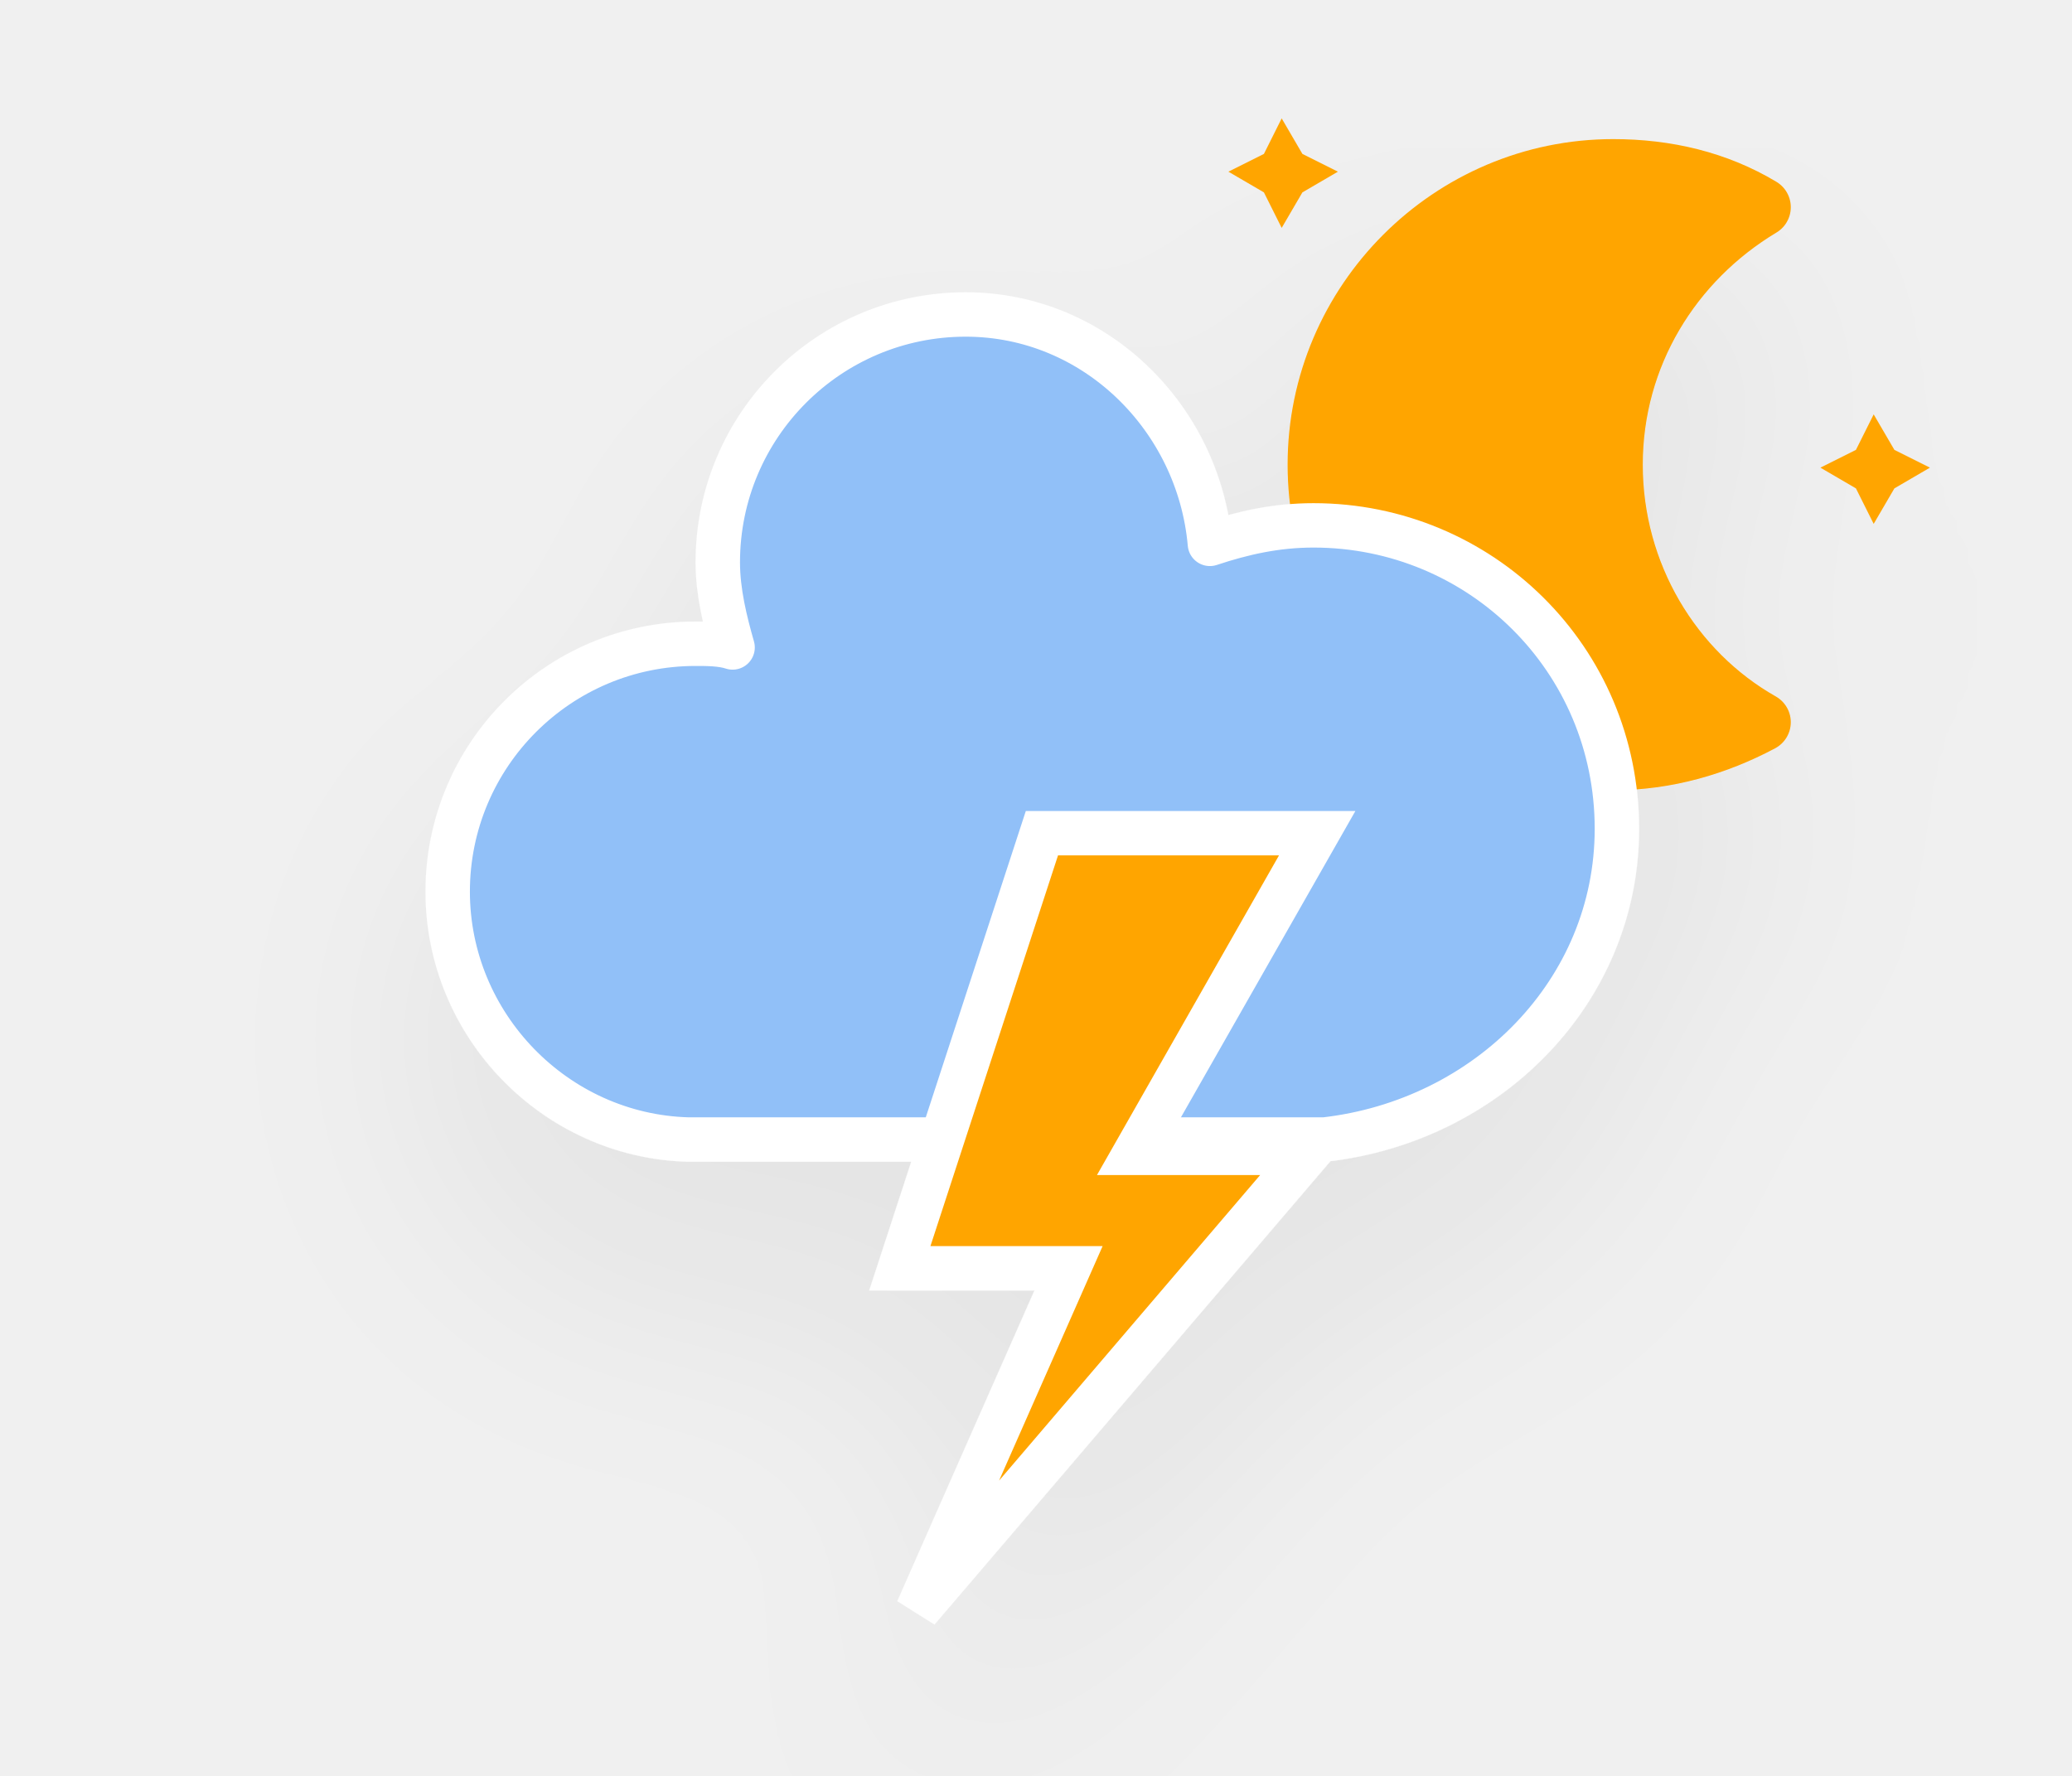
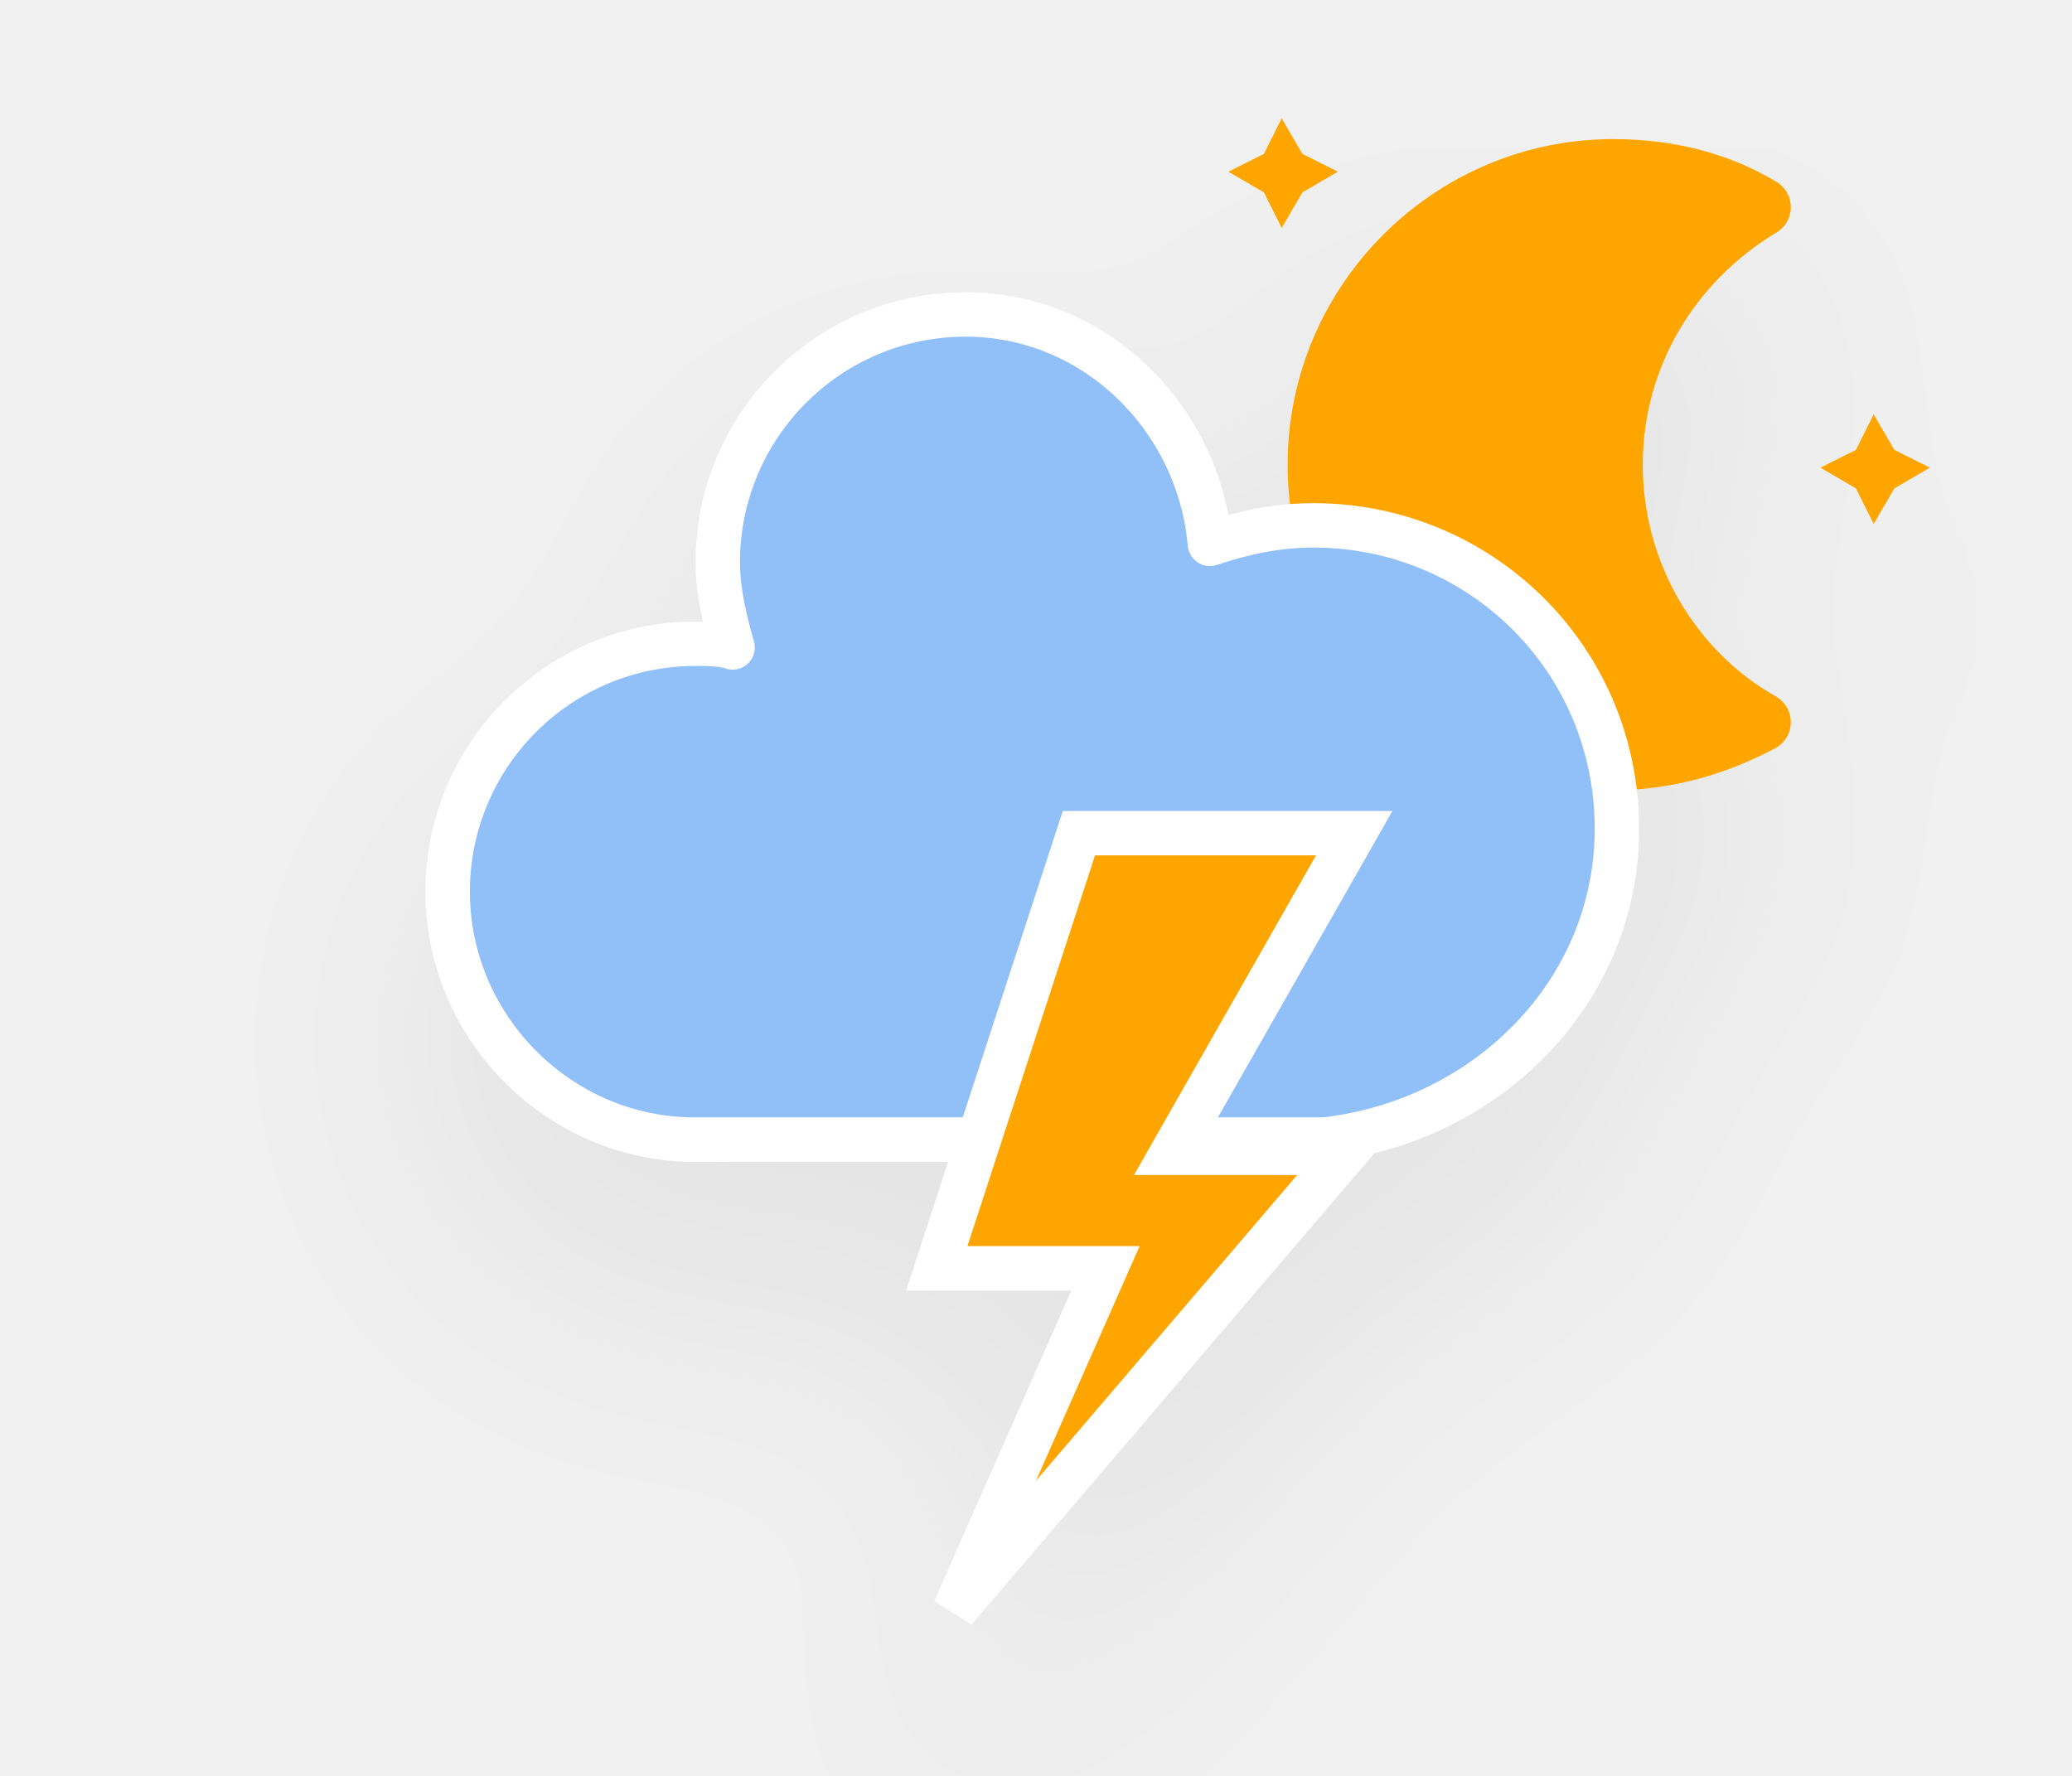
<svg xmlns="http://www.w3.org/2000/svg" width="56" height="48" version="1.1">
  <defs>
    <filter id="blur" x="-.207" y="-.198" width="1.403" height="1.477">
      <feGaussianBlur in="SourceAlpha" stdDeviation="3" />
      <feOffset dx="0" dy="4" result="offsetblur" />
      <feComponentTransfer>
        <feFuncA slope="0.05" type="linear" />
      </feComponentTransfer>
      <feMerge>
        <feMergeNode />
        <feMergeNode in="SourceGraphic" />
      </feMerge>
    </filter>
-     <style type="text/css">
-       
-       /*
- ** CLOUDS
- */
-       @keyframes am-weather-cloud-1 {
-         0% {
-           -webkit-transform: translate(-5px, 0px);
-           -moz-transform: translate(-5px, 0px);
-           -ms-transform: translate(-5px, 0px);
-           transform: translate(-5px, 0px);
-         }
- 
-         50% {
-           -webkit-transform: translate(10px, 0px);
-           -moz-transform: translate(10px, 0px);
-           -ms-transform: translate(10px, 0px);
-           transform: translate(10px, 0px);
-         }
- 
-         100% {
-           -webkit-transform: translate(-5px, 0px);
-           -moz-transform: translate(-5px, 0px);
-           -ms-transform: translate(-5px, 0px);
-           transform: translate(-5px, 0px);
-         }
-       }
- 
-       .am-weather-cloud-1 {
-         -webkit-animation-name: am-weather-cloud-1;
-         -moz-animation-name: am-weather-cloud-1;
-         animation-name: am-weather-cloud-1;
-         -webkit-animation-duration: 7s;
-         -moz-animation-duration: 7s;
-         animation-duration: 7s;
-         -webkit-animation-timing-function: linear;
-         -moz-animation-timing-function: linear;
-         animation-timing-function: linear;
-         -webkit-animation-iteration-count: infinite;
-         -moz-animation-iteration-count: infinite;
-         animation-iteration-count: infinite;
-       }
- 
-       @keyframes am-weather-cloud-2 {
-         0% {
-           -webkit-transform: translate(0px, 0px);
-           -moz-transform: translate(0px, 0px);
-           -ms-transform: translate(0px, 0px);
-           transform: translate(0px, 0px);
-         }
- 
-         50% {
-           -webkit-transform: translate(2px, 0px);
-           -moz-transform: translate(2px, 0px);
-           -ms-transform: translate(2px, 0px);
-           transform: translate(2px, 0px);
-         }
- 
-         100% {
-           -webkit-transform: translate(0px, 0px);
-           -moz-transform: translate(0px, 0px);
-           -ms-transform: translate(0px, 0px);
-           transform: translate(0px, 0px);
-         }
-       }
- 
-       .am-weather-cloud-2 {
-         -webkit-animation-name: am-weather-cloud-2;
-         -moz-animation-name: am-weather-cloud-2;
-         animation-name: am-weather-cloud-2;
-         -webkit-animation-duration: 3s;
-         -moz-animation-duration: 3s;
-         animation-duration: 3s;
-         -webkit-animation-timing-function: linear;
-         -moz-animation-timing-function: linear;
-         animation-timing-function: linear;
-         -webkit-animation-iteration-count: infinite;
-         -moz-animation-iteration-count: infinite;
-         animation-iteration-count: infinite;
-       }
- 
-       /*
- ** MOON
- */
-       @keyframes am-weather-moon {
-         0% {
-           -webkit-transform: rotate(0deg);
-           -moz-transform: rotate(0deg);
-           -ms-transform: rotate(0deg);
-           transform: rotate(0deg);
-         }
- 
-         50% {
-           -webkit-transform: rotate(15deg);
-           -moz-transform: rotate(15deg);
-           -ms-transform: rotate(15deg);
-           transform: rotate(15deg);
-         }
- 
-         100% {
-           -webkit-transform: rotate(0deg);
-           -moz-transform: rotate(0deg);
-           -ms-transform: rotate(0deg);
-           transform: rotate(0deg);
-         }
-       }
- 
-       .am-weather-moon {
-         -webkit-animation-name: am-weather-moon;
-         -moz-animation-name: am-weather-moon;
-         -ms-animation-name: am-weather-moon;
-         animation-name: am-weather-moon;
-         -webkit-animation-duration: 6s;
-         -moz-animation-duration: 6s;
-         -ms-animation-duration: 6s;
-         animation-duration: 6s;
-         -webkit-animation-timing-function: linear;
-         -moz-animation-timing-function: linear;
-         -ms-animation-timing-function: linear;
-         animation-timing-function: linear;
-         -webkit-animation-iteration-count: infinite;
-         -moz-animation-iteration-count: infinite;
-         -ms-animation-iteration-count: infinite;
-         animation-iteration-count: infinite;
-         -webkit-transform-origin: 12.5px 15.15px 0;
-         /* TODO FF CENTER ISSUE */
-         -moz-transform-origin: 12.5px 15.15px 0;
-         /* TODO FF CENTER ISSUE */
-         -ms-transform-origin: 12.5px 15.15px 0;
-         /* TODO FF CENTER ISSUE */
-         transform-origin: 12.5px 15.15px 0;
-         /* TODO FF CENTER ISSUE */
-       }
- 
-       @keyframes am-weather-moon-star-1 {
-         0% {
-           opacity: 0;
-         }
- 
-         100% {
-           opacity: 1;
-         }
-       }
- 
-       .am-weather-moon-star-1 {
-         -webkit-animation-name: am-weather-moon-star-1;
-         -moz-animation-name: am-weather-moon-star-1;
-         -ms-animation-name: am-weather-moon-star-1;
-         animation-name: am-weather-moon-star-1;
-         -webkit-animation-delay: 3s;
-         -moz-animation-delay: 3s;
-         -ms-animation-delay: 3s;
-         animation-delay: 3s;
-         -webkit-animation-duration: 5s;
-         -moz-animation-duration: 5s;
-         -ms-animation-duration: 5s;
-         animation-duration: 5s;
-         -webkit-animation-timing-function: linear;
-         -moz-animation-timing-function: linear;
-         -ms-animation-timing-function: linear;
-         animation-timing-function: linear;
-         -webkit-animation-iteration-count: 1;
-         -moz-animation-iteration-count: 1;
-         -ms-animation-iteration-count: 1;
-         animation-iteration-count: 1;
-       }
- 
-       @keyframes am-weather-moon-star-2 {
-         0% {
-           opacity: 0;
-         }
- 
-         100% {
-           opacity: 1;
-         }
-       }
- 
-       .am-weather-moon-star-2 {
-         -webkit-animation-name: am-weather-moon-star-2;
-         -moz-animation-name: am-weather-moon-star-2;
-         -ms-animation-name: am-weather-moon-star-2;
-         animation-name: am-weather-moon-star-2;
-         -webkit-animation-delay: 5s;
-         -moz-animation-delay: 5s;
-         -ms-animation-delay: 5s;
-         animation-delay: 5s;
-         -webkit-animation-duration: 4s;
-         -moz-animation-duration: 4s;
-         -ms-animation-duration: 4s;
-         animation-duration: 4s;
-         -webkit-animation-timing-function: linear;
-         -moz-animation-timing-function: linear;
-         -ms-animation-timing-function: linear;
-         animation-timing-function: linear;
-         -webkit-animation-iteration-count: 1;
-         -moz-animation-iteration-count: 1;
-         -ms-animation-iteration-count: 1;
-         animation-iteration-count: 1;
-       }
-       /*
- ** STROKE
- */
-       @keyframes am-weather-stroke {
-         0% {
-           -webkit-transform: translate(0.0px, 0.0px);
-           -moz-transform: translate(0.0px, 0.0px);
-           -ms-transform: translate(0.0px, 0.0px);
-           transform: translate(0.0px, 0.0px);
-         }
- 
-         2% {
-           -webkit-transform: translate(0.3px, 0.0px);
-           -moz-transform: translate(0.3px, 0.0px);
-           -ms-transform: translate(0.3px, 0.0px);
-           transform: translate(0.3px, 0.0px);
-         }
- 
-         4% {
-           -webkit-transform: translate(0.0px, 0.0px);
-           -moz-transform: translate(0.0px, 0.0px);
-           -ms-transform: translate(0.0px, 0.0px);
-           transform: translate(0.0px, 0.0px);
-         }
- 
-         6% {
-           -webkit-transform: translate(0.5px, 0.4px);
-           -moz-transform: translate(0.5px, 0.4px);
-           -ms-transform: translate(0.5px, 0.4px);
-           transform: translate(0.5px, 0.4px);
-         }
- 
-         8% {
-           -webkit-transform: translate(0.0px, 0.0px);
-           -moz-transform: translate(0.0px, 0.0px);
-           -ms-transform: translate(0.0px, 0.0px);
-           transform: translate(0.0px, 0.0px);
-         }
- 
-         10% {
-           -webkit-transform: translate(0.3px, 0.0px);
-           -moz-transform: translate(0.3px, 0.0px);
-           -ms-transform: translate(0.3px, 0.0px);
-           transform: translate(0.3px, 0.0px);
-         }
- 
-         12% {
-           -webkit-transform: translate(0.0px, 0.0px);
-           -moz-transform: translate(0.0px, 0.0px);
-           -ms-transform: translate(0.0px, 0.0px);
-           transform: translate(0.0px, 0.0px);
-         }
- 
-         14% {
-           -webkit-transform: translate(0.3px, 0.0px);
-           -moz-transform: translate(0.3px, 0.0px);
-           -ms-transform: translate(0.3px, 0.0px);
-           transform: translate(0.3px, 0.0px);
-         }
- 
-         16% {
-           -webkit-transform: translate(0.0px, 0.0px);
-           -moz-transform: translate(0.0px, 0.0px);
-           -ms-transform: translate(0.0px, 0.0px);
-           transform: translate(0.0px, 0.0px);
-         }
- 
-         18% {
-           -webkit-transform: translate(0.3px, 0.0px);
-           -moz-transform: translate(0.3px, 0.0px);
-           -ms-transform: translate(0.3px, 0.0px);
-           transform: translate(0.3px, 0.0px);
-         }
- 
-         20% {
-           -webkit-transform: translate(0.0px, 0.0px);
-           -moz-transform: translate(0.0px, 0.0px);
-           -ms-transform: translate(0.0px, 0.0px);
-           transform: translate(0.0px, 0.0px);
-         }
- 
-         22% {
-           -webkit-transform: translate(1px, 0.0px);
-           -moz-transform: translate(1px, 0.0px);
-           -ms-transform: translate(1px, 0.0px);
-           transform: translate(1px, 0.0px);
-         }
- 
-         24% {
-           -webkit-transform: translate(0.0px, 0.0px);
-           -moz-transform: translate(0.0px, 0.0px);
-           -ms-transform: translate(0.0px, 0.0px);
-           transform: translate(0.0px, 0.0px);
-         }
- 
-         26% {
-           -webkit-transform: translate(-1px, 0.0px);
-           -moz-transform: translate(-1px, 0.0px);
-           -ms-transform: translate(-1px, 0.0px);
-           transform: translate(-1px, 0.0px);
- 
-         }
- 
-         28% {
-           -webkit-transform: translate(0.0px, 0.0px);
-           -moz-transform: translate(0.0px, 0.0px);
-           -ms-transform: translate(0.0px, 0.0px);
-           transform: translate(0.0px, 0.0px);
-         }
- 
-         40% {
-           fill: orange;
-           -webkit-transform: translate(0.0px, 0.0px);
-           -moz-transform: translate(0.0px, 0.0px);
-           -ms-transform: translate(0.0px, 0.0px);
-           transform: translate(0.0px, 0.0px);
-         }
- 
-         65% {
-           fill: white;
-           -webkit-transform: translate(-1px, 5.0px);
-           -moz-transform: translate(-1px, 5.0px);
-           -ms-transform: translate(-1px, 5.0px);
-           transform: translate(-1px, 5.0px);
-         }
- 
-         61% {
-           fill: orange;
-         }
- 
-         100% {
-           -webkit-transform: translate(0.0px, 0.0px);
-           -moz-transform: translate(0.0px, 0.0px);
-           -ms-transform: translate(0.0px, 0.0px);
-           transform: translate(0.0px, 0.0px);
-         }
-       }
- 
-       .am-weather-stroke {
-         -webkit-animation-name: am-weather-stroke;
-         -moz-animation-name: am-weather-stroke;
-         animation-name: am-weather-stroke;
-         -webkit-animation-duration: 1.11s;
-         -moz-animation-duration: 1.11s;
-         animation-duration: 1.11s;
-         -webkit-animation-timing-function: linear;
-         -moz-animation-timing-function: linear;
-         animation-timing-function: linear;
-         -webkit-animation-iteration-count: infinite;
-         -moz-animation-iteration-count: infinite;
-         animation-iteration-count: infinite;
-       }
-       
-     </style>
  </defs>
  <g transform="translate(16,-2)" filter="url(#blur)">
    <g transform="matrix(.8 0 0 .8 16 4)">
-       <g class="am-weather-moon-star-1" style="-moz-animation-delay:3s;-moz-animation-duration:5s;-moz-animation-iteration-count:1;-moz-animation-name:am-weather-moon-star-1;-moz-animation-timing-function:linear;-ms-animation-delay:3s;-ms-animation-duration:5s;-ms-animation-iteration-count:1;-ms-animation-name:am-weather-moon-star-1;-ms-animation-timing-function:linear;-webkit-animation-delay:3s;-webkit-animation-duration:5s;-webkit-animation-iteration-count:1;-webkit-animation-name:am-weather-moon-star-1;-webkit-animation-timing-function:linear">
-         <polygon points="2.7 4 1.5 3.3 2.7 2.7 3.3 1.5 4 2.7 5.2 3.3 4 4 3.3 5.2" fill="#ffa500" stroke-miterlimit="10" />
+       <g class="am-weather-moon-star-1">
+         <polygon points="1.5 3.3 2.7 2.7 3.3 1.5 4 2.7 5.2 3.3 4 4 3.3 5.2 2.7 4" fill="#ffa500" stroke-miterlimit="10" />
      </g>
-       <g class="am-weather-moon-star-2" style="-moz-animation-delay:5s;-moz-animation-duration:4s;-moz-animation-iteration-count:1;-moz-animation-name:am-weather-moon-star-2;-moz-animation-timing-function:linear;-ms-animation-delay:5s;-ms-animation-duration:4s;-ms-animation-iteration-count:1;-ms-animation-name:am-weather-moon-star-2;-ms-animation-timing-function:linear;-webkit-animation-delay:5s;-webkit-animation-duration:4s;-webkit-animation-iteration-count:1;-webkit-animation-name:am-weather-moon-star-2;-webkit-animation-timing-function:linear">
-         <polygon transform="translate(20,10)" points="2.7 4 1.5 3.3 2.7 2.7 3.3 1.5 4 2.7 5.2 3.3 4 4 3.3 5.2" fill="#ffa500" stroke-miterlimit="10" />
+       <g class="am-weather-moon-star-2">
+         <polygon transform="translate(20,10)" points="1.5 3.3 2.7 2.7 3.3 1.5 4 2.7 5.2 3.3 4 4 3.3 5.2 2.7 4" fill="#ffa500" stroke-miterlimit="10" />
      </g>
-       <g class="am-weather-moon" style="-moz-animation-duration:6s;-moz-animation-iteration-count:infinite;-moz-animation-name:am-weather-moon;-moz-animation-timing-function:linear;-moz-transform-origin:12.5px 15.15px 0;-ms-animation-duration:6s;-ms-animation-iteration-count:infinite;-ms-animation-name:am-weather-moon;-ms-animation-timing-function:linear;-ms-transform-origin:12.5px 15.15px 0;-webkit-animation-duration:6s;-webkit-animation-iteration-count:infinite;-webkit-animation-name:am-weather-moon;-webkit-animation-timing-function:linear;-webkit-transform-origin:12.5px 15.15px 0">
+       <g class="am-weather-moon">
        <path d="m14.5 13.2c0-3.7 2-6.9 5-8.7-1.5-0.9-3.2-1.3-5-1.3-5.5 0-10 4.5-10 10s4.5 10 10 10c1.8 0 3.5-0.5 5-1.3-3-1.7-5-5-5-8.7z" fill="#ffa500" stroke="#ffa500" stroke-linejoin="round" stroke-width="2" />
      </g>
    </g>
-     <g class="am-weather-cloud-1">
+     <g class="am-weather-cloud-2">
      <path transform="translate(-20,-11)" d="m47.7 35.4c0-4.6-3.7-8.2-8.2-8.2-1 0-1.9 0.2-2.8 0.5-0.3-3.4-3.1-6.2-6.6-6.2-3.7 0-6.7 3-6.7 6.7 0 0.8 0.2 1.6 0.4 2.3-0.3-0.1-0.7-0.1-1-0.1-3.7 0-6.7 3-6.7 6.7 0 3.6 2.9 6.6 6.5 6.7h17.2c4.4-0.5 7.9-4 7.9-8.4z" fill="#91c0f8" stroke="#fff" stroke-linejoin="round" stroke-width="1.2" />
    </g>
-     <g class="am-weather-lightning" transform="matrix(1.2,0,0,1.2,-5,28)">
-       <polygon class="am-weather-stroke" points="11.1 6.9 14.3 -2.9 20.5 -2.9 16.4 4.3 20.3 4.3 11.5 14.6 14.9 6.9" fill="#ffa500" stroke="#fff" style="-moz-animation-duration:1.11s;-moz-animation-iteration-count:infinite;-moz-animation-name:am-weather-stroke;-moz-animation-timing-function:linear;-webkit-animation-duration:1.11s;-webkit-animation-iteration-count:infinite;-webkit-animation-name:am-weather-stroke;-webkit-animation-timing-function:linear" />
+     <g class="am-weather-lightning" transform="matrix(1.2,0,0,1.2,-4,28)">
+       <polygon class="am-weather-stroke" points="11.1 6.9 14.3 -2.9 20.5 -2.9 16.4 4.3 20.3 4.3 11.5 14.6 14.9 6.9" fill="#ffa500" stroke="#fff" />
    </g>
  </g>
</svg>
